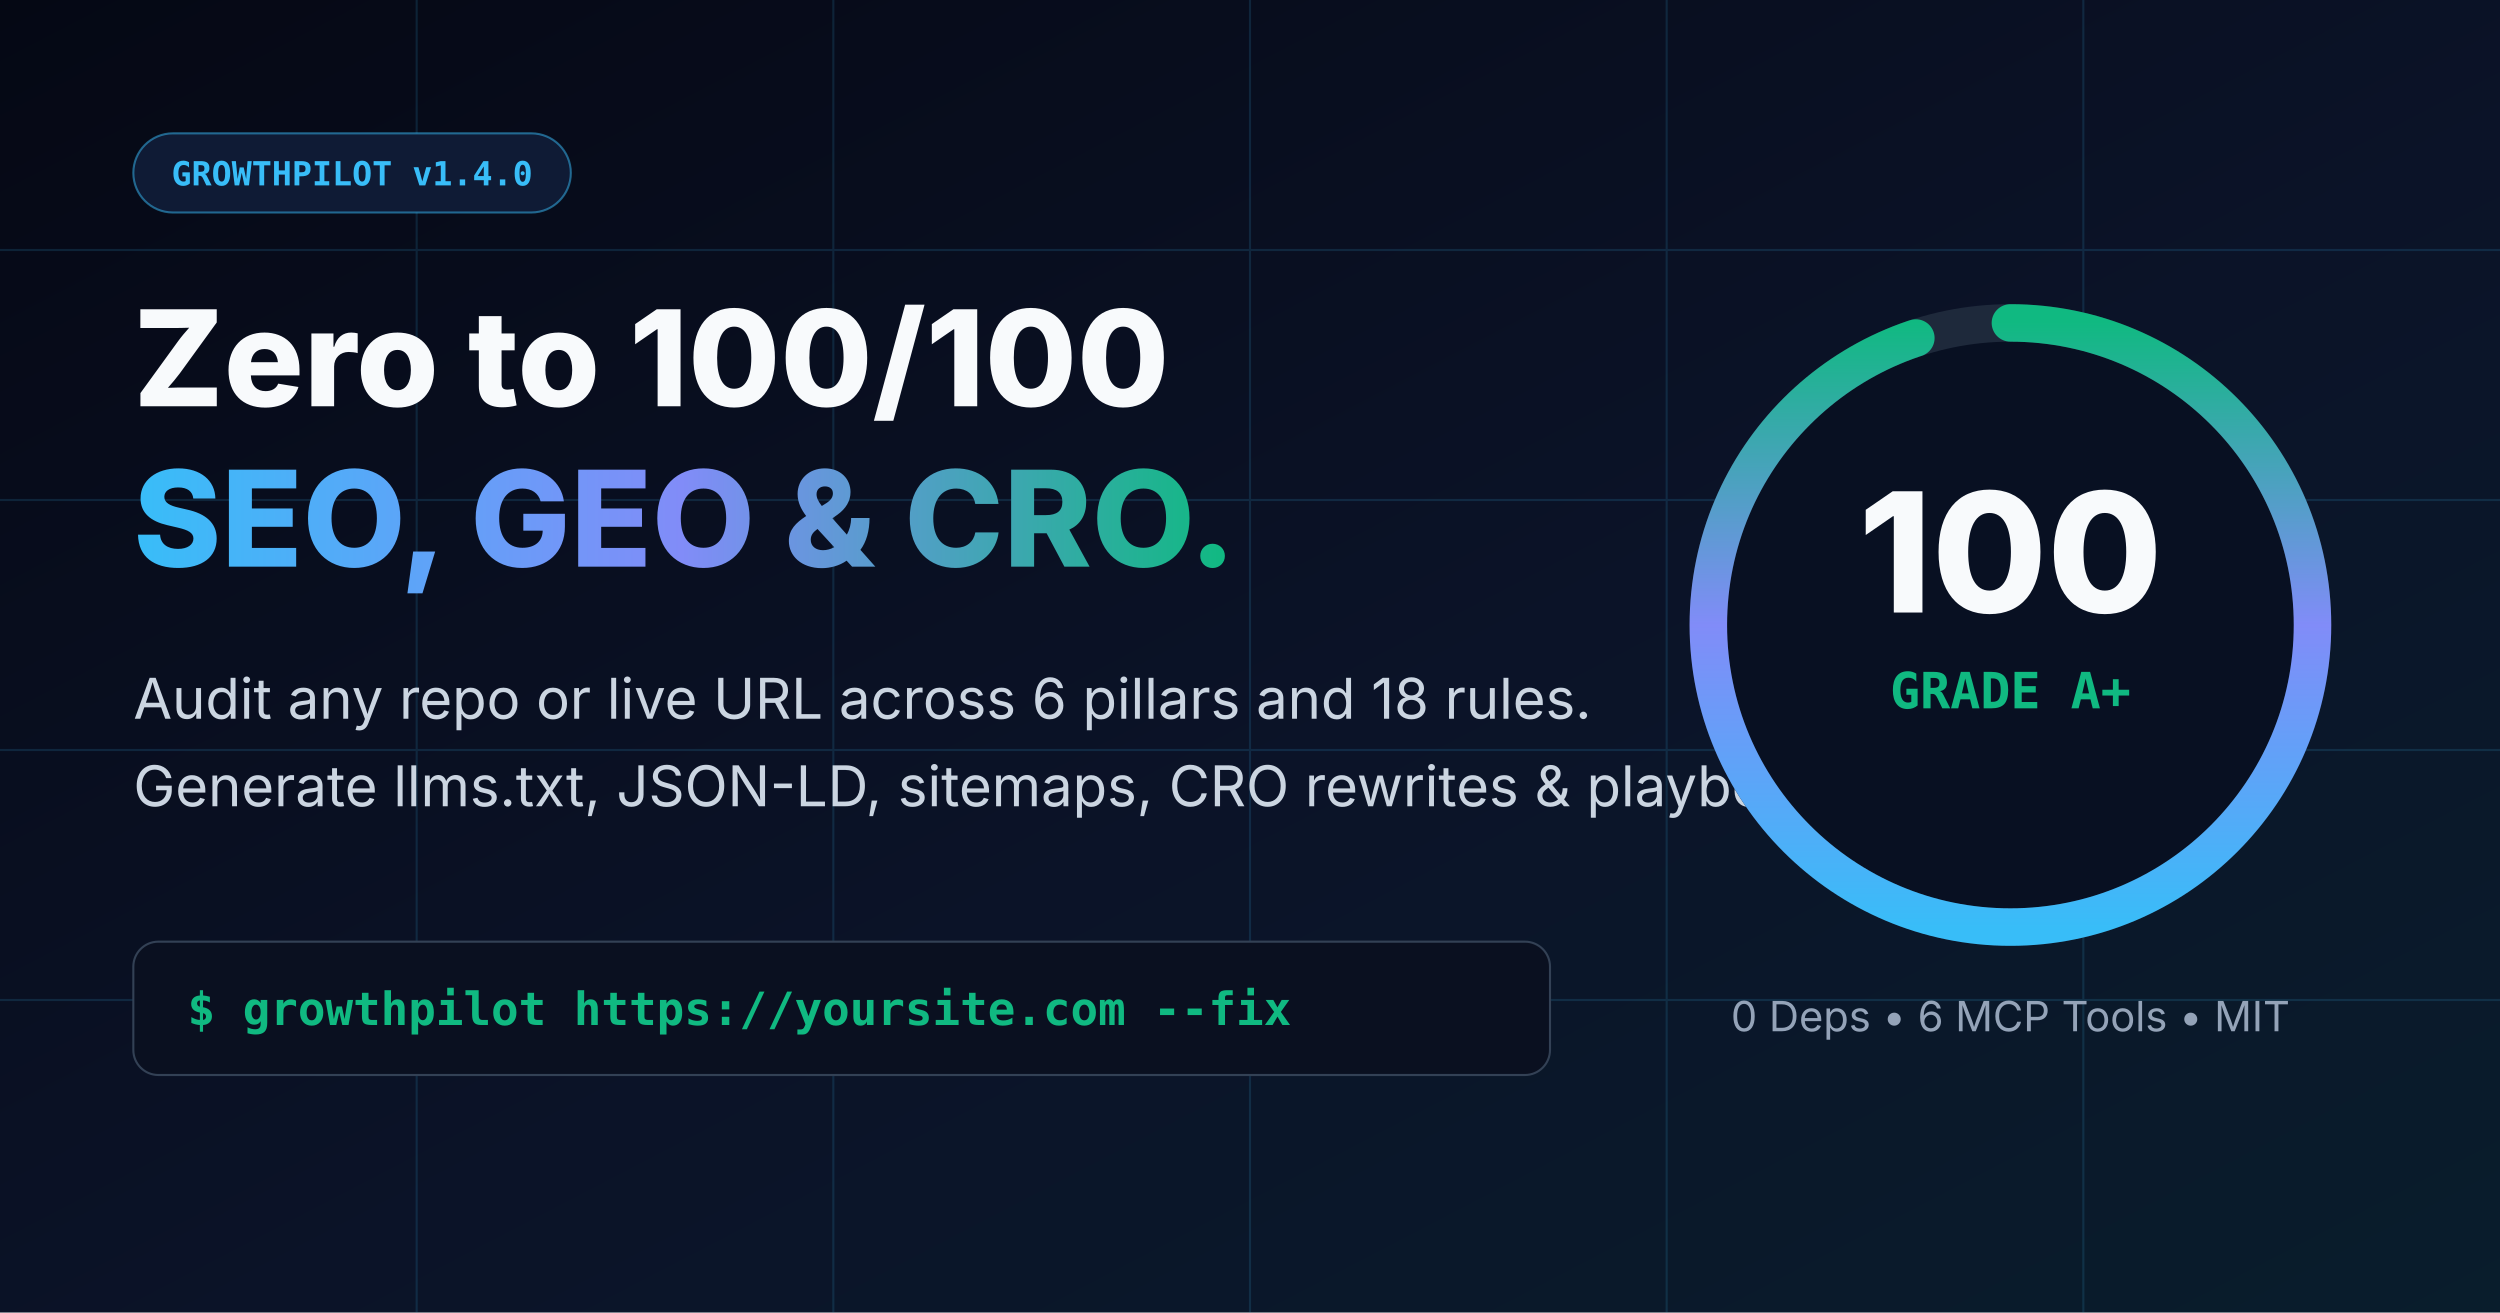
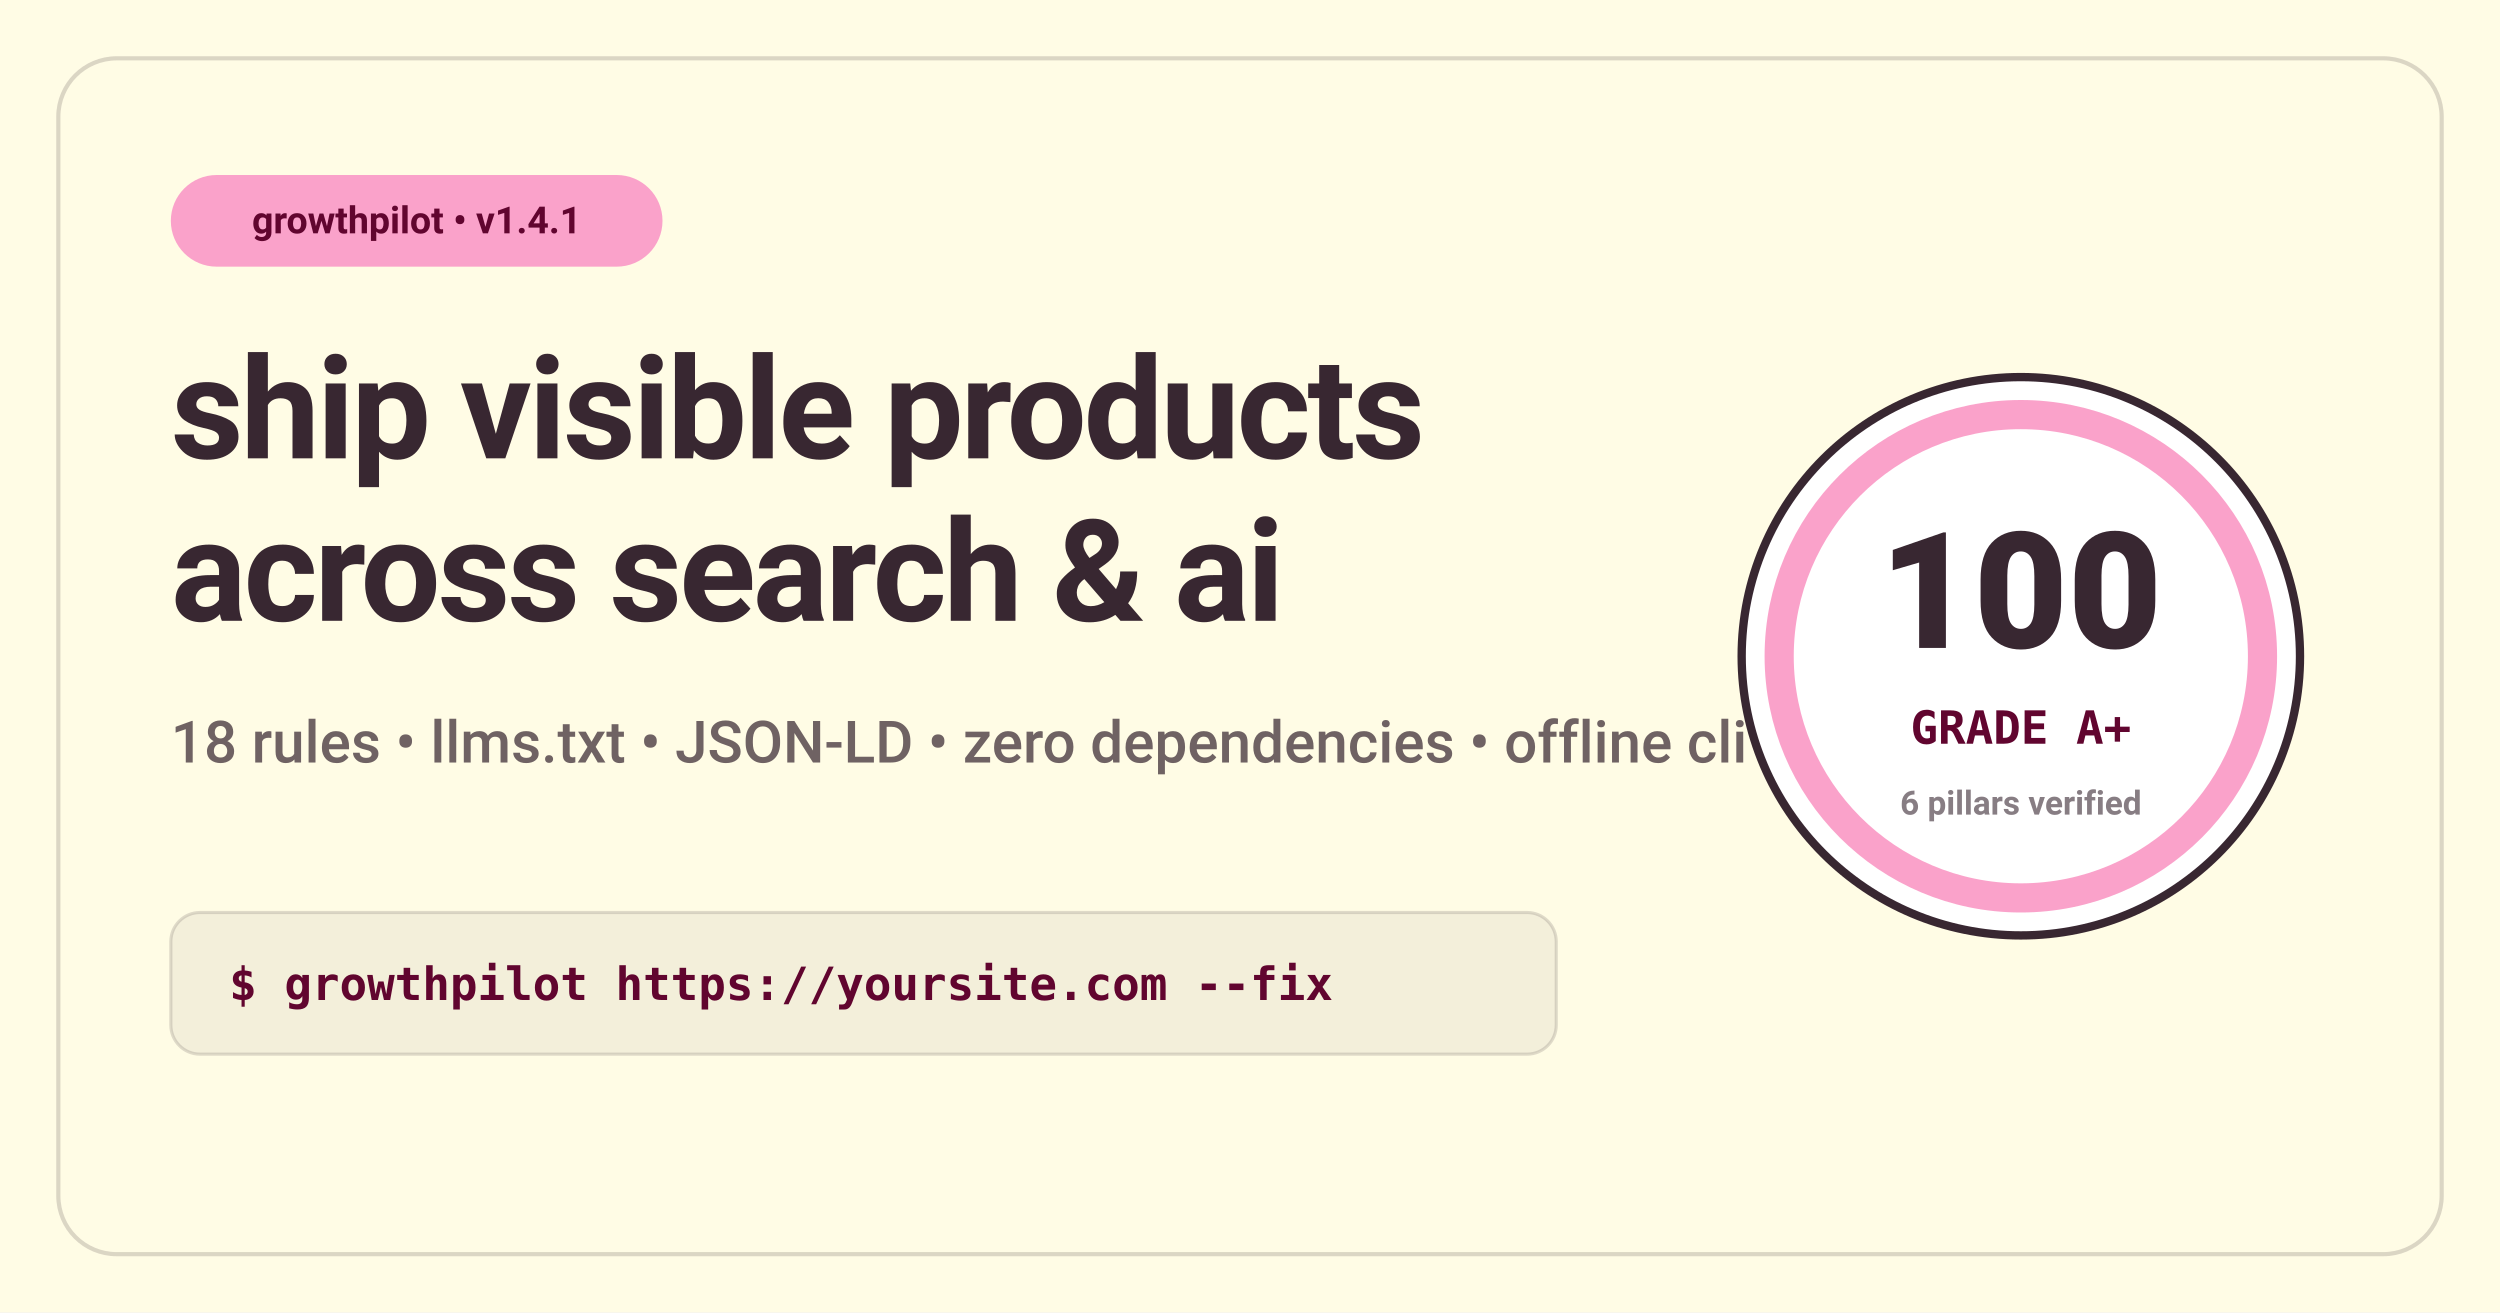
- <svg xmlns="http://www.w3.org/2000/svg" viewBox="0 0 1200 630" width="1200" height="630" role="img" aria-label="GrowthPilot Social Share Card — 100/100 Autonomous SEO, GEO and CRO Engine">
-   <defs>
-     <linearGradient id="bg" x1="0%" y1="0%" x2="100%" y2="100%">
-       <stop offset="0%" stop-color="#050814" />
-       <stop offset="55%" stop-color="#0b1328" />
-       <stop offset="100%" stop-color="#091d2c" />
-     </linearGradient>
-     <linearGradient id="accent" x1="0%" y1="0%" x2="100%" y2="0%">
-       <stop offset="0%" stop-color="#38bdf8" />
-       <stop offset="50%" stop-color="#818cf8" />
-       <stop offset="100%" stop-color="#10b981" />
-     </linearGradient>
-   </defs>
-   <rect width="1200" height="630" fill="url(#bg)" />
-   <g opacity="0.14" stroke="#38bdf8" stroke-width="1">
-     <line x1="0" y1="120" x2="1200" y2="120" />
-     <line x1="0" y1="240" x2="1200" y2="240" />
-     <line x1="0" y1="360" x2="1200" y2="360" />
-     <line x1="0" y1="480" x2="1200" y2="480" />
-     <line x1="200" y1="0" x2="200" y2="630" />
-     <line x1="400" y1="0" x2="400" y2="630" />
-     <line x1="600" y1="0" x2="600" y2="630" />
-     <line x1="800" y1="0" x2="800" y2="630" />
-     <line x1="1000" y1="0" x2="1000" y2="630" />
+ <svg xmlns="http://www.w3.org/2000/svg" viewBox="0 0 1200 630" width="1200" height="630" role="img" aria-label="GrowthPilot v1.4.1 Editorial Light-Theme Card showing 100 Grade A+ across 6 pillars">
+   <rect width="1200" height="630" fill="#fffce5" />
+   <rect x="28" y="28" width="1144" height="574" rx="28" fill="none" stroke="#382731" stroke-opacity="0.18" stroke-width="2" />
+   <rect x="82" y="84" width="236" height="44" rx="22" fill="#faa2ca" />
+   <text x="200" y="112" text-anchor="middle" fill="#61052f" font-family="-apple-system, BlinkMacSystemFont, 'Segoe UI', Roboto, sans-serif" font-size="18" font-weight="700">growthpilot • v1.4.1</text>
+   <text x="82" y="220" fill="#382731" font-family="-apple-system, BlinkMacSystemFont, 'Segoe UI', Roboto, sans-serif" font-size="68" font-weight="700" letter-spacing="-1.5">ship visible products</text>
+   <text x="82" y="298" fill="#382731" font-family="-apple-system, BlinkMacSystemFont, 'Segoe UI', Roboto, sans-serif" font-size="68" font-weight="700" letter-spacing="-1.5">across search &amp; ai</text>
+   <text x="82" y="366" fill="#382731" fill-opacity="0.72" font-family="-apple-system, BlinkMacSystemFont, 'Segoe UI', Roboto, sans-serif" font-size="28" font-weight="500">18 rules • llms.txt • JSON-LD • zero dependencies • offline cli</text>
+   <rect x="82" y="438" width="665" height="68" rx="14" fill="#382731" fill-opacity="0.06" stroke="#382731" stroke-opacity="0.16" stroke-width="1.5" />
+   <text x="110" y="480" fill="#61052f" font-family="ui-monospace, SFMono-Regular, Menlo, monospace" font-size="22" font-weight="700">$ growthpilot https://yoursite.com --fix</text>
+   <g transform="translate(970, 315)">
+     <circle cx="0" cy="0" r="134" fill="#ffffff" stroke="#382731" stroke-width="4" />
+     <circle cx="0" cy="0" r="116" fill="none" stroke="#faa2ca" stroke-width="14" />
+     <text x="0" y="-4" text-anchor="middle" fill="#382731" font-family="-apple-system, BlinkMacSystemFont, 'Segoe UI', Roboto, sans-serif" font-size="78" font-weight="800">100</text>
+     <text x="0" y="42" text-anchor="middle" fill="#61052f" font-family="ui-monospace, SFMono-Regular, Menlo, monospace" font-size="22" font-weight="700">GRADE A+</text>
+     <text x="0" y="76" text-anchor="middle" fill="#382731" fill-opacity="0.6" font-family="-apple-system, BlinkMacSystemFont, 'Segoe UI', Roboto, sans-serif" font-size="16" font-weight="600">6 pillars verified</text>
  </g>
-   <rect x="64" y="64" width="210" height="38" rx="19" fill="#0f1b35" stroke="#38bdf8" stroke-opacity="0.5" />
-   <text x="169" y="89" text-anchor="middle" fill="#38bdf8" font-family="ui-monospace, SFMono-Regular, Menlo, monospace" font-size="16" font-weight="700">GROWTHPILOT v1.4.0</text>
-   <text x="64" y="195" fill="#f8fafc" font-family="-apple-system, BlinkMacSystemFont, Inter, sans-serif" font-size="64" font-weight="800">Zero to 100/100</text>
-   <text x="64" y="272" fill="url(#accent)" font-family="-apple-system, BlinkMacSystemFont, Inter, sans-serif" font-size="64" font-weight="800">SEO, GEO &amp; CRO.</text>
-   <text x="64" y="345" fill="#cbd5e1" font-family="-apple-system, BlinkMacSystemFont, Inter, sans-serif" font-size="27">Audit any repo or live URL across 6 pillars and 18 rules.</text>
-   <text x="64" y="387" fill="#cbd5e1" font-family="-apple-system, BlinkMacSystemFont, Inter, sans-serif" font-size="27">Generate llms.txt, JSON-LD, sitemaps, CRO rewrites &amp; playbooks.</text>
-   <rect x="64" y="452" width="680" height="64" rx="12" fill="#0a1020" stroke="#334155" />
-   <text x="90" y="492" fill="#10b981" font-family="ui-monospace, SFMono-Regular, Menlo, monospace" font-size="22" font-weight="700">$ growthpilot https://yoursite.com --fix</text>
-   <circle cx="965" cy="300" r="145" fill="#081022" stroke="#1e293b" stroke-width="18" />
-   <circle cx="965" cy="300" r="145" fill="none" stroke="url(#accent)" stroke-width="18" stroke-dasharray="895" stroke-dashoffset="30" stroke-linecap="round" transform="rotate(-90 965 300)" />
-   <text x="965" y="294" text-anchor="middle" fill="#f8fafc" font-family="-apple-system, BlinkMacSystemFont, Inter, sans-serif" font-size="80" font-weight="800">100</text>
-   <text x="965" y="340" text-anchor="middle" fill="#10b981" font-family="ui-monospace, SFMono-Regular, Menlo, monospace" font-size="24" font-weight="700">GRADE A+</text>
-   <text x="965" y="495" text-anchor="middle" fill="#94a3b8" font-family="-apple-system, BlinkMacSystemFont, Inter, sans-serif" font-size="20">0 Deps • 6 MCP Tools • MIT</text>
</svg>
